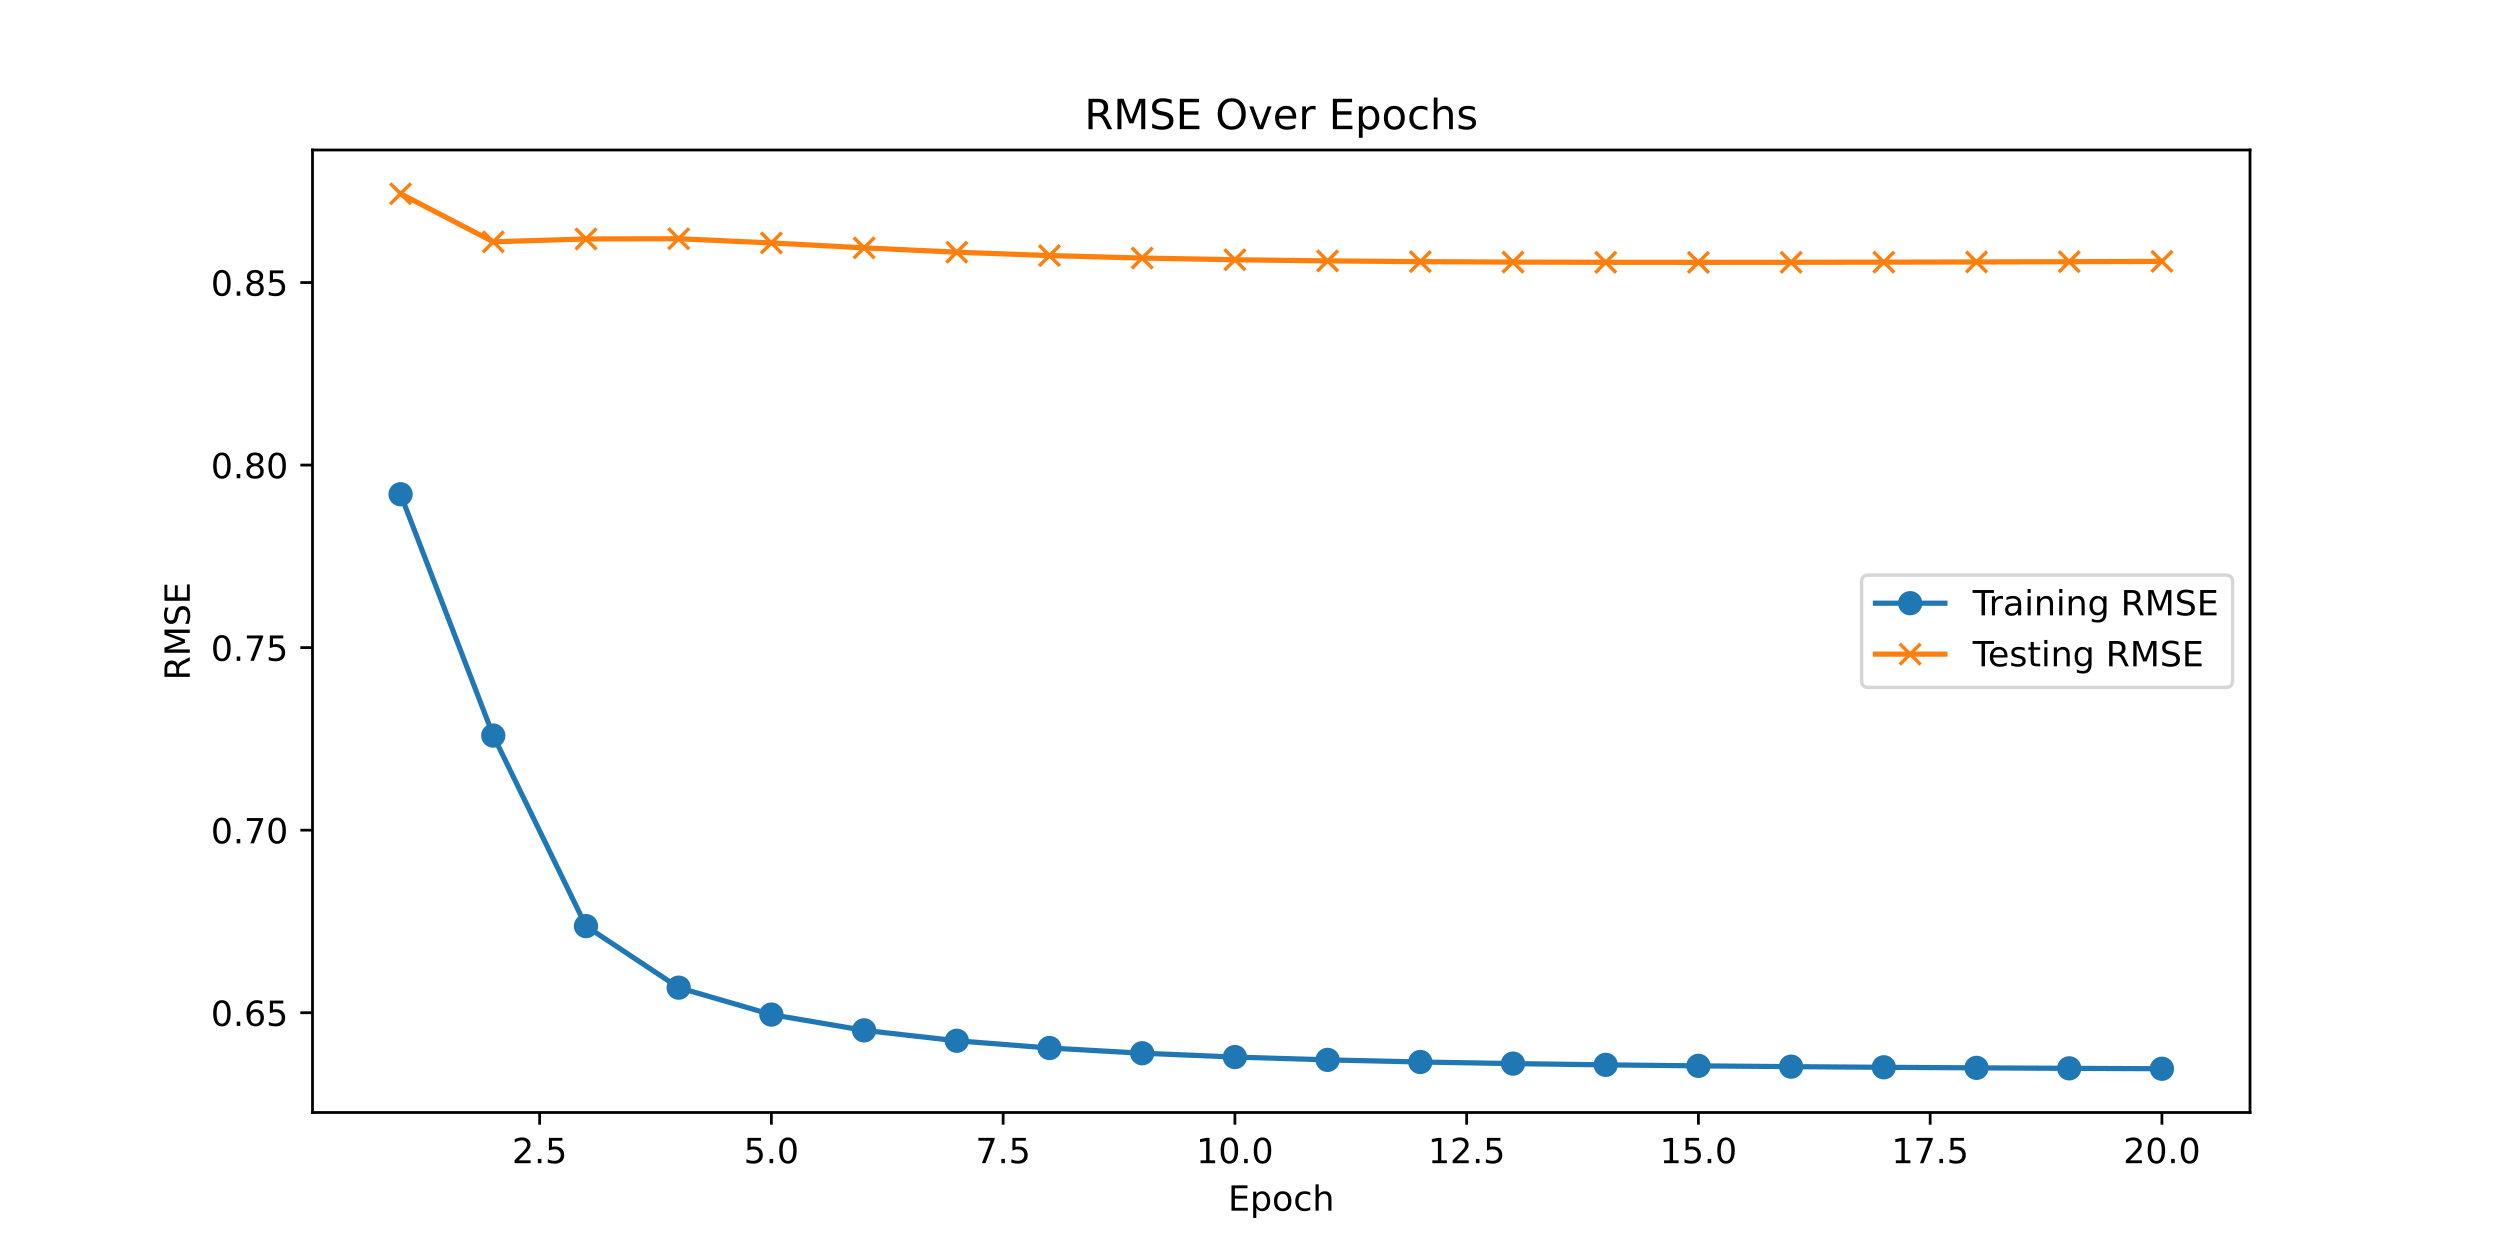
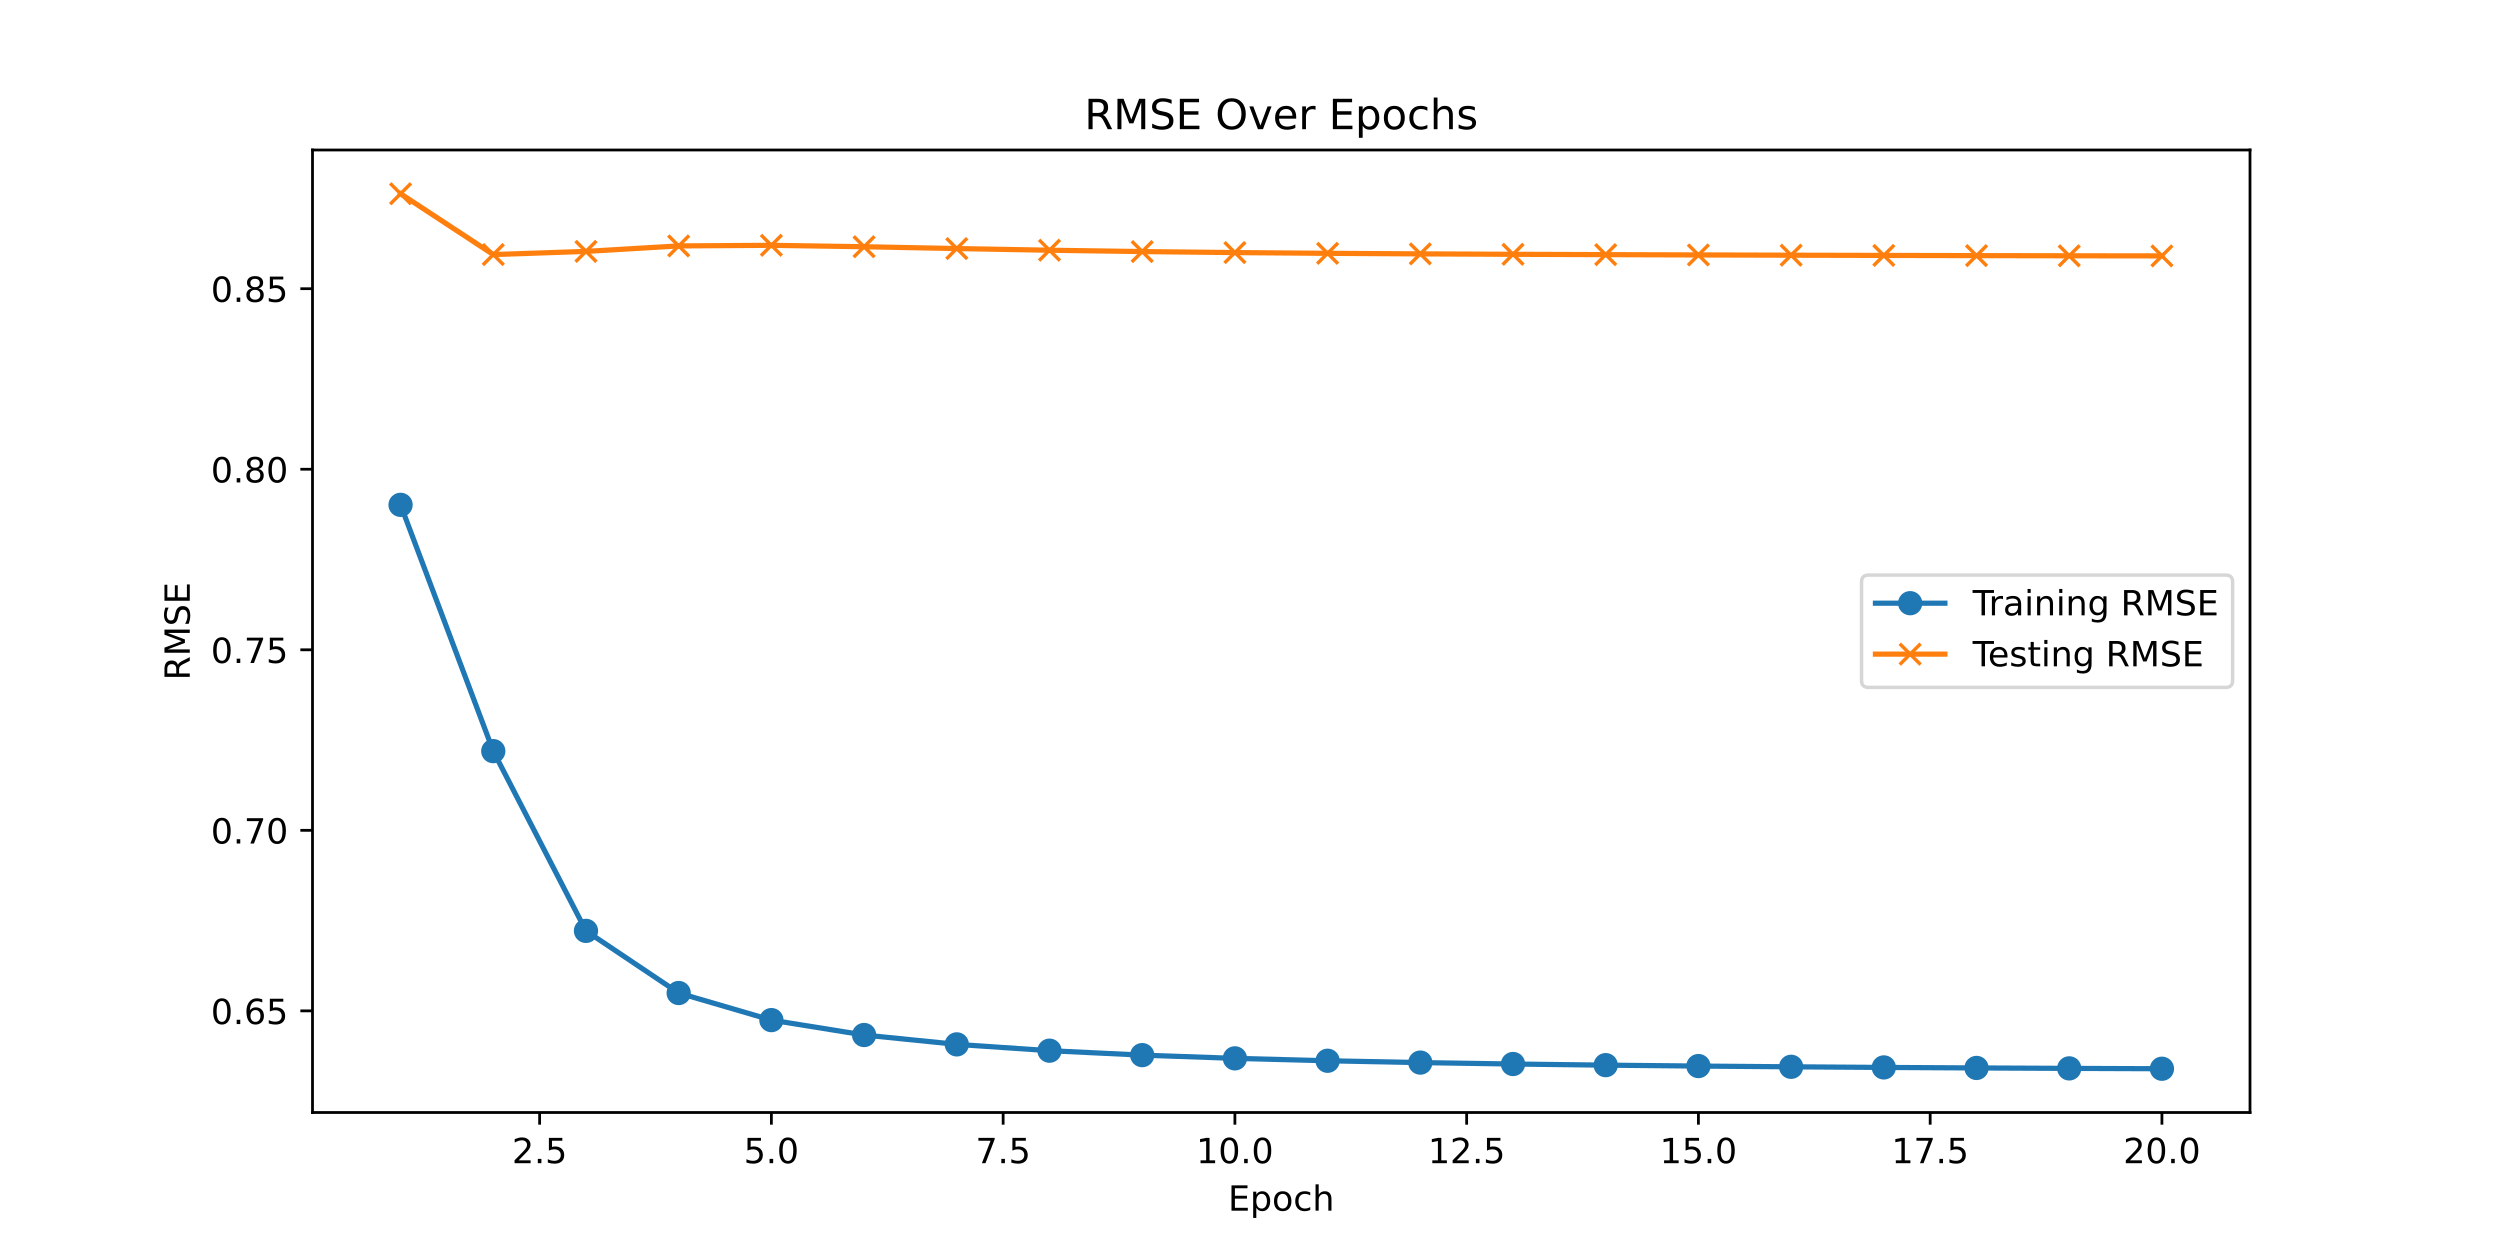
<svg xmlns="http://www.w3.org/2000/svg" xmlns:xlink="http://www.w3.org/1999/xlink" width="720pt" height="360pt" viewBox="0 0 720 360" version="1.1">
  <defs>
    <style type="text/css">*{stroke-linejoin: round; stroke-linecap: butt}</style>
  </defs>
  <g id="figure_1">
    <g id="patch_1">
      <path d="M 0 360  L 720 360  L 720 0  L 0 0  z " style="fill: #ffffff" />
    </g>
    <g id="axes_1">
      <g id="patch_2">
        <path d="M 90 320.4  L 648 320.4  L 648 43.2  L 90 43.2  z " style="fill: #ffffff" />
      </g>
      <g id="matplotlib.axis_1">
        <g id="xtick_1">
          <g id="line2d_1">
            <defs>
-               <path id="m95a3d538bc" d="M 0 0  L 0 3.5  " style="stroke: #000000; stroke-width: 0.8" />
-             </defs>
-             <g>
-               <use xlink:href="#m95a3d538bc" x="155.411" y="320.4" style="stroke: #000000; stroke-width: 0.8" />
+               <path id="m0382a3e677" d="M 0 0  L 0 3.5  " style="stroke: #000000; stroke-width: 0.8" />
+             </defs>
+             <g>
+               <use xlink:href="#m0382a3e677" x="155.411" y="320.4" style="stroke: #000000; stroke-width: 0.8" />
            </g>
          </g>
          <g id="text_1">
            <g transform="translate(147.4599 334.9984) scale(0.1 -0.1)">
              <defs>
                <path id="DejaVuSans-32" d="M 1228 531  L 3431 531  L 3431 0  L 469 0  L 469 531  Q 828 903 1448 1529  Q 2069 2156 2228 2338  Q 2531 2678 2651 2914  Q 2772 3150 2772 3378  Q 2772 3750 2511 3984  Q 2250 4219 1831 4219  Q 1534 4219 1204 4116  Q 875 4013 500 3803  L 500 4441  Q 881 4594 1212 4672  Q 1544 4750 1819 4750  Q 2544 4750 2975 4387  Q 3406 4025 3406 3419  Q 3406 3131 3298 2873  Q 3191 2616 2906 2266  Q 2828 2175 2409 1742  Q 1991 1309 1228 531  z " transform="scale(0.015625)" />
                <path id="DejaVuSans-2e" d="M 684 794  L 1344 794  L 1344 0  L 684 0  L 684 794  z " transform="scale(0.015625)" />
                <path id="DejaVuSans-35" d="M 691 4666  L 3169 4666  L 3169 4134  L 1269 4134  L 1269 2991  Q 1406 3038 1543 3061  Q 1681 3084 1819 3084  Q 2600 3084 3056 2656  Q 3513 2228 3513 1497  Q 3513 744 3044 326  Q 2575 -91 1722 -91  Q 1428 -91 1123 -41  Q 819 9 494 109  L 494 744  Q 775 591 1075 516  Q 1375 441 1709 441  Q 2250 441 2565 725  Q 2881 1009 2881 1497  Q 2881 1984 2565 2268  Q 2250 2553 1709 2553  Q 1456 2553 1204 2497  Q 953 2441 691 2322  L 691 4666  z " transform="scale(0.015625)" />
              </defs>
              <use xlink:href="#DejaVuSans-32" />
              <use xlink:href="#DejaVuSans-2e" transform="translate(63.62305 0)" />
              <use xlink:href="#DejaVuSans-35" transform="translate(95.41016 0)" />
            </g>
          </g>
        </g>
        <g id="xtick_2">
          <g id="line2d_2">
            <g>
-               <use xlink:href="#m95a3d538bc" x="222.158" y="320.4" style="stroke: #000000; stroke-width: 0.8" />
+               <use xlink:href="#m0382a3e677" x="222.158" y="320.4" style="stroke: #000000; stroke-width: 0.8" />
            </g>
          </g>
          <g id="text_2">
            <g transform="translate(214.2063 334.9984) scale(0.1 -0.1)">
              <defs>
                <path id="DejaVuSans-30" d="M 2034 4250  Q 1547 4250 1301 3770  Q 1056 3291 1056 2328  Q 1056 1369 1301 889  Q 1547 409 2034 409  Q 2525 409 2770 889  Q 3016 1369 3016 2328  Q 3016 3291 2770 3770  Q 2525 4250 2034 4250  z M 2034 4750  Q 2819 4750 3233 4129  Q 3647 3509 3647 2328  Q 3647 1150 3233 529  Q 2819 -91 2034 -91  Q 1250 -91 836 529  Q 422 1150 422 2328  Q 422 3509 836 4129  Q 1250 4750 2034 4750  z " transform="scale(0.015625)" />
              </defs>
              <use xlink:href="#DejaVuSans-35" />
              <use xlink:href="#DejaVuSans-2e" transform="translate(63.62305 0)" />
              <use xlink:href="#DejaVuSans-30" transform="translate(95.41016 0)" />
            </g>
          </g>
        </g>
        <g id="xtick_3">
          <g id="line2d_3">
            <g>
-               <use xlink:href="#m95a3d538bc" x="288.904" y="320.4" style="stroke: #000000; stroke-width: 0.8" />
+               <use xlink:href="#m0382a3e677" x="288.904" y="320.4" style="stroke: #000000; stroke-width: 0.8" />
            </g>
          </g>
          <g id="text_3">
            <g transform="translate(280.9527 334.9984) scale(0.1 -0.1)">
              <defs>
                <path id="DejaVuSans-37" d="M 525 4666  L 3525 4666  L 3525 4397  L 1831 0  L 1172 0  L 2766 4134  L 525 4134  L 525 4666  z " transform="scale(0.015625)" />
              </defs>
              <use xlink:href="#DejaVuSans-37" />
              <use xlink:href="#DejaVuSans-2e" transform="translate(63.62305 0)" />
              <use xlink:href="#DejaVuSans-35" transform="translate(95.41016 0)" />
            </g>
          </g>
        </g>
        <g id="xtick_4">
          <g id="line2d_4">
            <g>
-               <use xlink:href="#m95a3d538bc" x="355.651" y="320.4" style="stroke: #000000; stroke-width: 0.8" />
+               <use xlink:href="#m0382a3e677" x="355.651" y="320.4" style="stroke: #000000; stroke-width: 0.8" />
            </g>
          </g>
          <g id="text_4">
            <g transform="translate(344.5179 334.9984) scale(0.1 -0.1)">
              <defs>
                <path id="DejaVuSans-31" d="M 794 531  L 1825 531  L 1825 4091  L 703 3866  L 703 4441  L 1819 4666  L 2450 4666  L 2450 531  L 3481 531  L 3481 0  L 794 0  L 794 531  z " transform="scale(0.015625)" />
              </defs>
              <use xlink:href="#DejaVuSans-31" />
              <use xlink:href="#DejaVuSans-30" transform="translate(63.62305 0)" />
              <use xlink:href="#DejaVuSans-2e" transform="translate(127.2461 0)" />
              <use xlink:href="#DejaVuSans-30" transform="translate(159.0332 0)" />
            </g>
          </g>
        </g>
        <g id="xtick_5">
          <g id="line2d_5">
            <g>
-               <use xlink:href="#m95a3d538bc" x="422.397" y="320.4" style="stroke: #000000; stroke-width: 0.8" />
+               <use xlink:href="#m0382a3e677" x="422.397" y="320.4" style="stroke: #000000; stroke-width: 0.8" />
            </g>
          </g>
          <g id="text_5">
            <g transform="translate(411.2643 334.9984) scale(0.1 -0.1)">
              <use xlink:href="#DejaVuSans-31" />
              <use xlink:href="#DejaVuSans-32" transform="translate(63.62305 0)" />
              <use xlink:href="#DejaVuSans-2e" transform="translate(127.2461 0)" />
              <use xlink:href="#DejaVuSans-35" transform="translate(159.0332 0)" />
            </g>
          </g>
        </g>
        <g id="xtick_6">
          <g id="line2d_6">
            <g>
-               <use xlink:href="#m95a3d538bc" x="489.144" y="320.4" style="stroke: #000000; stroke-width: 0.8" />
+               <use xlink:href="#m0382a3e677" x="489.144" y="320.4" style="stroke: #000000; stroke-width: 0.8" />
            </g>
          </g>
          <g id="text_6">
            <g transform="translate(478.0107 334.9984) scale(0.1 -0.1)">
              <use xlink:href="#DejaVuSans-31" />
              <use xlink:href="#DejaVuSans-35" transform="translate(63.62305 0)" />
              <use xlink:href="#DejaVuSans-2e" transform="translate(127.2461 0)" />
              <use xlink:href="#DejaVuSans-30" transform="translate(159.0332 0)" />
            </g>
          </g>
        </g>
        <g id="xtick_7">
          <g id="line2d_7">
            <g>
-               <use xlink:href="#m95a3d538bc" x="555.89" y="320.4" style="stroke: #000000; stroke-width: 0.8" />
+               <use xlink:href="#m0382a3e677" x="555.89" y="320.4" style="stroke: #000000; stroke-width: 0.8" />
            </g>
          </g>
          <g id="text_7">
            <g transform="translate(544.7571 334.9984) scale(0.1 -0.1)">
              <use xlink:href="#DejaVuSans-31" />
              <use xlink:href="#DejaVuSans-37" transform="translate(63.62305 0)" />
              <use xlink:href="#DejaVuSans-2e" transform="translate(127.2461 0)" />
              <use xlink:href="#DejaVuSans-35" transform="translate(159.0332 0)" />
            </g>
          </g>
        </g>
        <g id="xtick_8">
          <g id="line2d_8">
            <g>
-               <use xlink:href="#m95a3d538bc" x="622.636" y="320.4" style="stroke: #000000; stroke-width: 0.8" />
+               <use xlink:href="#m0382a3e677" x="622.636" y="320.4" style="stroke: #000000; stroke-width: 0.8" />
            </g>
          </g>
          <g id="text_8">
            <g transform="translate(611.5036 334.9984) scale(0.1 -0.1)">
              <use xlink:href="#DejaVuSans-32" />
              <use xlink:href="#DejaVuSans-30" transform="translate(63.62305 0)" />
              <use xlink:href="#DejaVuSans-2e" transform="translate(127.2461 0)" />
              <use xlink:href="#DejaVuSans-30" transform="translate(159.0332 0)" />
            </g>
          </g>
        </g>
        <g id="text_9">
          <g transform="translate(353.6891 348.6766) scale(0.1 -0.1)">
            <defs>
              <path id="DejaVuSans-45" d="M 628 4666  L 3578 4666  L 3578 4134  L 1259 4134  L 1259 2753  L 3481 2753  L 3481 2222  L 1259 2222  L 1259 531  L 3634 531  L 3634 0  L 628 0  L 628 4666  z " transform="scale(0.015625)" />
              <path id="DejaVuSans-70" d="M 1159 525  L 1159 -1331  L 581 -1331  L 581 3500  L 1159 3500  L 1159 2969  Q 1341 3281 1617 3432  Q 1894 3584 2278 3584  Q 2916 3584 3314 3078  Q 3713 2572 3713 1747  Q 3713 922 3314 415  Q 2916 -91 2278 -91  Q 1894 -91 1617 61  Q 1341 213 1159 525  z M 3116 1747  Q 3116 2381 2855 2742  Q 2594 3103 2138 3103  Q 1681 3103 1420 2742  Q 1159 2381 1159 1747  Q 1159 1113 1420 752  Q 1681 391 2138 391  Q 2594 391 2855 752  Q 3116 1113 3116 1747  z " transform="scale(0.015625)" />
              <path id="DejaVuSans-6f" d="M 1959 3097  Q 1497 3097 1228 2736  Q 959 2375 959 1747  Q 959 1119 1226 758  Q 1494 397 1959 397  Q 2419 397 2687 759  Q 2956 1122 2956 1747  Q 2956 2369 2687 2733  Q 2419 3097 1959 3097  z M 1959 3584  Q 2709 3584 3137 3096  Q 3566 2609 3566 1747  Q 3566 888 3137 398  Q 2709 -91 1959 -91  Q 1206 -91 779 398  Q 353 888 353 1747  Q 353 2609 779 3096  Q 1206 3584 1959 3584  z " transform="scale(0.015625)" />
              <path id="DejaVuSans-63" d="M 3122 3366  L 3122 2828  Q 2878 2963 2633 3030  Q 2388 3097 2138 3097  Q 1578 3097 1268 2742  Q 959 2388 959 1747  Q 959 1106 1268 751  Q 1578 397 2138 397  Q 2388 397 2633 464  Q 2878 531 3122 666  L 3122 134  Q 2881 22 2623 -34  Q 2366 -91 2075 -91  Q 1284 -91 818 406  Q 353 903 353 1747  Q 353 2603 823 3093  Q 1294 3584 2113 3584  Q 2378 3584 2631 3529  Q 2884 3475 3122 3366  z " transform="scale(0.015625)" />
              <path id="DejaVuSans-68" d="M 3513 2113  L 3513 0  L 2938 0  L 2938 2094  Q 2938 2591 2744 2837  Q 2550 3084 2163 3084  Q 1697 3084 1428 2787  Q 1159 2491 1159 1978  L 1159 0  L 581 0  L 581 4863  L 1159 4863  L 1159 2956  Q 1366 3272 1645 3428  Q 1925 3584 2291 3584  Q 2894 3584 3203 3211  Q 3513 2838 3513 2113  z " transform="scale(0.015625)" />
            </defs>
            <use xlink:href="#DejaVuSans-45" />
            <use xlink:href="#DejaVuSans-70" transform="translate(63.18359 0)" />
            <use xlink:href="#DejaVuSans-6f" transform="translate(126.6602 0)" />
            <use xlink:href="#DejaVuSans-63" transform="translate(187.8418 0)" />
            <use xlink:href="#DejaVuSans-68" transform="translate(242.8223 0)" />
          </g>
        </g>
      </g>
      <g id="matplotlib.axis_2">
        <g id="ytick_1">
          <g id="line2d_9">
            <defs>
-               <path id="mb774539672" d="M 0 0  L -3.5 0  " style="stroke: #000000; stroke-width: 0.8" />
-             </defs>
-             <g>
-               <use xlink:href="#mb774539672" x="90" y="291.662" style="stroke: #000000; stroke-width: 0.8" />
+               <path id="mc5d42545f4" d="M 0 0  L -3.5 0  " style="stroke: #000000; stroke-width: 0.8" />
+             </defs>
+             <g>
+               <use xlink:href="#mc5d42545f4" x="90" y="291.135" style="stroke: #000000; stroke-width: 0.8" />
            </g>
          </g>
          <g id="text_10">
-             <g transform="translate(60.73438 295.4612) scale(0.1 -0.1)">
+             <g transform="translate(60.73438 294.9338) scale(0.1 -0.1)">
              <defs>
                <path id="DejaVuSans-36" d="M 2113 2584  Q 1688 2584 1439 2293  Q 1191 2003 1191 1497  Q 1191 994 1439 701  Q 1688 409 2113 409  Q 2538 409 2786 701  Q 3034 994 3034 1497  Q 3034 2003 2786 2293  Q 2538 2584 2113 2584  z M 3366 4563  L 3366 3988  Q 3128 4100 2886 4159  Q 2644 4219 2406 4219  Q 1781 4219 1451 3797  Q 1122 3375 1075 2522  Q 1259 2794 1537 2939  Q 1816 3084 2150 3084  Q 2853 3084 3261 2657  Q 3669 2231 3669 1497  Q 3669 778 3244 343  Q 2819 -91 2113 -91  Q 1303 -91 875 529  Q 447 1150 447 2328  Q 447 3434 972 4092  Q 1497 4750 2381 4750  Q 2619 4750 2861 4703  Q 3103 4656 3366 4563  z " transform="scale(0.015625)" />
              </defs>
              <use xlink:href="#DejaVuSans-30" />
              <use xlink:href="#DejaVuSans-2e" transform="translate(63.62305 0)" />
              <use xlink:href="#DejaVuSans-36" transform="translate(95.41016 0)" />
              <use xlink:href="#DejaVuSans-35" transform="translate(159.0332 0)" />
            </g>
          </g>
        </g>
        <g id="ytick_2">
          <g id="line2d_10">
            <g>
-               <use xlink:href="#mb774539672" x="90" y="239.088" style="stroke: #000000; stroke-width: 0.8" />
+               <use xlink:href="#mc5d42545f4" x="90" y="239.137" style="stroke: #000000; stroke-width: 0.8" />
            </g>
          </g>
          <g id="text_11">
-             <g transform="translate(60.73438 242.8869) scale(0.1 -0.1)">
+             <g transform="translate(60.73438 242.9361) scale(0.1 -0.1)">
              <use xlink:href="#DejaVuSans-30" />
              <use xlink:href="#DejaVuSans-2e" transform="translate(63.62305 0)" />
              <use xlink:href="#DejaVuSans-37" transform="translate(95.41016 0)" />
              <use xlink:href="#DejaVuSans-30" transform="translate(159.0332 0)" />
            </g>
          </g>
        </g>
        <g id="ytick_3">
          <g id="line2d_11">
            <g>
-               <use xlink:href="#mb774539672" x="90" y="186.513" style="stroke: #000000; stroke-width: 0.8" />
+               <use xlink:href="#mc5d42545f4" x="90" y="187.139" style="stroke: #000000; stroke-width: 0.8" />
            </g>
          </g>
          <g id="text_12">
-             <g transform="translate(60.73438 190.3126) scale(0.1 -0.1)">
+             <g transform="translate(60.73438 190.9385) scale(0.1 -0.1)">
              <use xlink:href="#DejaVuSans-30" />
              <use xlink:href="#DejaVuSans-2e" transform="translate(63.62305 0)" />
              <use xlink:href="#DejaVuSans-37" transform="translate(95.41016 0)" />
              <use xlink:href="#DejaVuSans-35" transform="translate(159.0332 0)" />
            </g>
          </g>
        </g>
        <g id="ytick_4">
          <g id="line2d_12">
            <g>
-               <use xlink:href="#mb774539672" x="90" y="133.939" style="stroke: #000000; stroke-width: 0.8" />
+               <use xlink:href="#mc5d42545f4" x="90" y="135.142" style="stroke: #000000; stroke-width: 0.8" />
            </g>
          </g>
          <g id="text_13">
-             <g transform="translate(60.73438 137.7383) scale(0.1 -0.1)">
+             <g transform="translate(60.73438 138.9408) scale(0.1 -0.1)">
              <defs>
                <path id="DejaVuSans-38" d="M 2034 2216  Q 1584 2216 1326 1975  Q 1069 1734 1069 1313  Q 1069 891 1326 650  Q 1584 409 2034 409  Q 2484 409 2743 651  Q 3003 894 3003 1313  Q 3003 1734 2745 1975  Q 2488 2216 2034 2216  z M 1403 2484  Q 997 2584 770 2862  Q 544 3141 544 3541  Q 544 4100 942 4425  Q 1341 4750 2034 4750  Q 2731 4750 3128 4425  Q 3525 4100 3525 3541  Q 3525 3141 3298 2862  Q 3072 2584 2669 2484  Q 3125 2378 3379 2068  Q 3634 1759 3634 1313  Q 3634 634 3220 271  Q 2806 -91 2034 -91  Q 1263 -91 848 271  Q 434 634 434 1313  Q 434 1759 690 2068  Q 947 2378 1403 2484  z M 1172 3481  Q 1172 3119 1398 2916  Q 1625 2713 2034 2713  Q 2441 2713 2670 2916  Q 2900 3119 2900 3481  Q 2900 3844 2670 4047  Q 2441 4250 2034 4250  Q 1625 4250 1398 4047  Q 1172 3844 1172 3481  z " transform="scale(0.015625)" />
              </defs>
              <use xlink:href="#DejaVuSans-30" />
              <use xlink:href="#DejaVuSans-2e" transform="translate(63.62305 0)" />
              <use xlink:href="#DejaVuSans-38" transform="translate(95.41016 0)" />
              <use xlink:href="#DejaVuSans-30" transform="translate(159.0332 0)" />
            </g>
          </g>
        </g>
        <g id="ytick_5">
          <g id="line2d_13">
            <g>
-               <use xlink:href="#mb774539672" x="90" y="81.365" style="stroke: #000000; stroke-width: 0.8" />
+               <use xlink:href="#mc5d42545f4" x="90" y="83.144" style="stroke: #000000; stroke-width: 0.8" />
            </g>
          </g>
          <g id="text_14">
-             <g transform="translate(60.73438 85.16406) scale(0.1 -0.1)">
+             <g transform="translate(60.73438 86.94313) scale(0.1 -0.1)">
              <use xlink:href="#DejaVuSans-30" />
              <use xlink:href="#DejaVuSans-2e" transform="translate(63.62305 0)" />
              <use xlink:href="#DejaVuSans-38" transform="translate(95.41016 0)" />
              <use xlink:href="#DejaVuSans-35" transform="translate(159.0332 0)" />
            </g>
          </g>
        </g>
        <g id="text_15">
          <g transform="translate(54.65469 195.9219) rotate(-90) scale(0.1 -0.1)">
            <defs>
              <path id="DejaVuSans-52" d="M 2841 2188  Q 3044 2119 3236 1894  Q 3428 1669 3622 1275  L 4263 0  L 3584 0  L 2988 1197  Q 2756 1666 2539 1819  Q 2322 1972 1947 1972  L 1259 1972  L 1259 0  L 628 0  L 628 4666  L 2053 4666  Q 2853 4666 3247 4331  Q 3641 3997 3641 3322  Q 3641 2881 3436 2590  Q 3231 2300 2841 2188  z M 1259 4147  L 1259 2491  L 2053 2491  Q 2509 2491 2742 2702  Q 2975 2913 2975 3322  Q 2975 3731 2742 3939  Q 2509 4147 2053 4147  L 1259 4147  z " transform="scale(0.015625)" />
              <path id="DejaVuSans-4d" d="M 628 4666  L 1569 4666  L 2759 1491  L 3956 4666  L 4897 4666  L 4897 0  L 4281 0  L 4281 4097  L 3078 897  L 2444 897  L 1241 4097  L 1241 0  L 628 0  L 628 4666  z " transform="scale(0.015625)" />
              <path id="DejaVuSans-53" d="M 3425 4513  L 3425 3897  Q 3066 4069 2747 4153  Q 2428 4238 2131 4238  Q 1616 4238 1336 4038  Q 1056 3838 1056 3469  Q 1056 3159 1242 3001  Q 1428 2844 1947 2747  L 2328 2669  Q 3034 2534 3370 2195  Q 3706 1856 3706 1288  Q 3706 609 3251 259  Q 2797 -91 1919 -91  Q 1588 -91 1214 -16  Q 841 59 441 206  L 441 856  Q 825 641 1194 531  Q 1563 422 1919 422  Q 2459 422 2753 634  Q 3047 847 3047 1241  Q 3047 1584 2836 1778  Q 2625 1972 2144 2069  L 1759 2144  Q 1053 2284 737 2584  Q 422 2884 422 3419  Q 422 4038 858 4394  Q 1294 4750 2059 4750  Q 2388 4750 2728 4690  Q 3069 4631 3425 4513  z " transform="scale(0.015625)" />
            </defs>
            <use xlink:href="#DejaVuSans-52" />
            <use xlink:href="#DejaVuSans-4d" transform="translate(69.48242 0)" />
            <use xlink:href="#DejaVuSans-53" transform="translate(155.7617 0)" />
            <use xlink:href="#DejaVuSans-45" transform="translate(219.2383 0)" />
          </g>
        </g>
      </g>
      <g id="line2d_14">
-         <path d="M 115.364 142.34  L 142.062 211.847  L 168.761 266.723  L 195.459 284.446  L 222.158 292.199  L 248.856 296.743  L 275.555 299.744  L 302.254 301.833  L 328.952 303.333  L 355.651 304.431  L 382.349 305.245  L 409.048 305.856  L 435.746 306.32  L 462.445 306.68  L 489.144 306.964  L 515.842 307.193  L 542.541 307.382  L 569.239 307.542  L 595.938 307.679  L 622.636 307.8  " clip-path="url(#p5e3161cc08)" style="fill: none; stroke: #1f77b4; stroke-width: 1.5; stroke-linecap: square" />
+         <path d="M 115.364 145.396  L 142.062 216.328  L 168.761 268.096  L 195.459 285.989  L 222.158 293.791  L 248.856 298.086  L 275.555 300.781  L 302.254 302.598  L 328.952 303.878  L 355.651 304.807  L 382.349 305.499  L 409.048 306.026  L 435.746 306.436  L 462.445 306.763  L 489.144 307.026  L 515.842 307.241  L 542.541 307.419  L 569.239 307.568  L 595.938 307.693  L 622.636 307.8  " clip-path="url(#pb918b9a4e2)" style="fill: none; stroke: #1f77b4; stroke-width: 1.5; stroke-linecap: square" />
        <defs>
-           <path id="mae2590cd94" d="M 0 3  C 0.796 3 1.559 2.684 2.121 2.121  C 2.684 1.559 3 0.796 3 0  C 3 -0.796 2.684 -1.559 2.121 -2.121  C 1.559 -2.684 0.796 -3 0 -3  C -0.796 -3 -1.559 -2.684 -2.121 -2.121  C -2.684 -1.559 -3 -0.796 -3 0  C -3 0.796 -2.684 1.559 -2.121 2.121  C -1.559 2.684 -0.796 3 0 3  z " style="stroke: #1f77b4" />
+           <path id="mc611728635" d="M 0 3  C 0.796 3 1.559 2.684 2.121 2.121  C 2.684 1.559 3 0.796 3 0  C 3 -0.796 2.684 -1.559 2.121 -2.121  C 1.559 -2.684 0.796 -3 0 -3  C -0.796 -3 -1.559 -2.684 -2.121 -2.121  C -2.684 -1.559 -3 -0.796 -3 0  C -3 0.796 -2.684 1.559 -2.121 2.121  C -1.559 2.684 -0.796 3 0 3  z " style="stroke: #1f77b4" />
        </defs>
-         <g clip-path="url(#p5e3161cc08)">
-           <use xlink:href="#mae2590cd94" x="115.364" y="142.34" style="fill: #1f77b4; stroke: #1f77b4" />
-           <use xlink:href="#mae2590cd94" x="142.062" y="211.847" style="fill: #1f77b4; stroke: #1f77b4" />
-           <use xlink:href="#mae2590cd94" x="168.761" y="266.723" style="fill: #1f77b4; stroke: #1f77b4" />
-           <use xlink:href="#mae2590cd94" x="195.459" y="284.446" style="fill: #1f77b4; stroke: #1f77b4" />
-           <use xlink:href="#mae2590cd94" x="222.158" y="292.199" style="fill: #1f77b4; stroke: #1f77b4" />
-           <use xlink:href="#mae2590cd94" x="248.856" y="296.743" style="fill: #1f77b4; stroke: #1f77b4" />
-           <use xlink:href="#mae2590cd94" x="275.555" y="299.744" style="fill: #1f77b4; stroke: #1f77b4" />
-           <use xlink:href="#mae2590cd94" x="302.254" y="301.833" style="fill: #1f77b4; stroke: #1f77b4" />
-           <use xlink:href="#mae2590cd94" x="328.952" y="303.333" style="fill: #1f77b4; stroke: #1f77b4" />
-           <use xlink:href="#mae2590cd94" x="355.651" y="304.431" style="fill: #1f77b4; stroke: #1f77b4" />
-           <use xlink:href="#mae2590cd94" x="382.349" y="305.245" style="fill: #1f77b4; stroke: #1f77b4" />
-           <use xlink:href="#mae2590cd94" x="409.048" y="305.856" style="fill: #1f77b4; stroke: #1f77b4" />
-           <use xlink:href="#mae2590cd94" x="435.746" y="306.32" style="fill: #1f77b4; stroke: #1f77b4" />
-           <use xlink:href="#mae2590cd94" x="462.445" y="306.68" style="fill: #1f77b4; stroke: #1f77b4" />
-           <use xlink:href="#mae2590cd94" x="489.144" y="306.964" style="fill: #1f77b4; stroke: #1f77b4" />
-           <use xlink:href="#mae2590cd94" x="515.842" y="307.193" style="fill: #1f77b4; stroke: #1f77b4" />
-           <use xlink:href="#mae2590cd94" x="542.541" y="307.382" style="fill: #1f77b4; stroke: #1f77b4" />
-           <use xlink:href="#mae2590cd94" x="569.239" y="307.542" style="fill: #1f77b4; stroke: #1f77b4" />
-           <use xlink:href="#mae2590cd94" x="595.938" y="307.679" style="fill: #1f77b4; stroke: #1f77b4" />
-           <use xlink:href="#mae2590cd94" x="622.636" y="307.8" style="fill: #1f77b4; stroke: #1f77b4" />
+         <g clip-path="url(#pb918b9a4e2)">
+           <use xlink:href="#mc611728635" x="115.364" y="145.396" style="fill: #1f77b4; stroke: #1f77b4" />
+           <use xlink:href="#mc611728635" x="142.062" y="216.328" style="fill: #1f77b4; stroke: #1f77b4" />
+           <use xlink:href="#mc611728635" x="168.761" y="268.096" style="fill: #1f77b4; stroke: #1f77b4" />
+           <use xlink:href="#mc611728635" x="195.459" y="285.989" style="fill: #1f77b4; stroke: #1f77b4" />
+           <use xlink:href="#mc611728635" x="222.158" y="293.791" style="fill: #1f77b4; stroke: #1f77b4" />
+           <use xlink:href="#mc611728635" x="248.856" y="298.086" style="fill: #1f77b4; stroke: #1f77b4" />
+           <use xlink:href="#mc611728635" x="275.555" y="300.781" style="fill: #1f77b4; stroke: #1f77b4" />
+           <use xlink:href="#mc611728635" x="302.254" y="302.598" style="fill: #1f77b4; stroke: #1f77b4" />
+           <use xlink:href="#mc611728635" x="328.952" y="303.878" style="fill: #1f77b4; stroke: #1f77b4" />
+           <use xlink:href="#mc611728635" x="355.651" y="304.807" style="fill: #1f77b4; stroke: #1f77b4" />
+           <use xlink:href="#mc611728635" x="382.349" y="305.499" style="fill: #1f77b4; stroke: #1f77b4" />
+           <use xlink:href="#mc611728635" x="409.048" y="306.026" style="fill: #1f77b4; stroke: #1f77b4" />
+           <use xlink:href="#mc611728635" x="435.746" y="306.436" style="fill: #1f77b4; stroke: #1f77b4" />
+           <use xlink:href="#mc611728635" x="462.445" y="306.763" style="fill: #1f77b4; stroke: #1f77b4" />
+           <use xlink:href="#mc611728635" x="489.144" y="307.026" style="fill: #1f77b4; stroke: #1f77b4" />
+           <use xlink:href="#mc611728635" x="515.842" y="307.241" style="fill: #1f77b4; stroke: #1f77b4" />
+           <use xlink:href="#mc611728635" x="542.541" y="307.419" style="fill: #1f77b4; stroke: #1f77b4" />
+           <use xlink:href="#mc611728635" x="569.239" y="307.568" style="fill: #1f77b4; stroke: #1f77b4" />
+           <use xlink:href="#mc611728635" x="595.938" y="307.693" style="fill: #1f77b4; stroke: #1f77b4" />
+           <use xlink:href="#mc611728635" x="622.636" y="307.8" style="fill: #1f77b4; stroke: #1f77b4" />
        </g>
      </g>
      <g id="line2d_15">
-         <path d="M 115.364 55.8  L 142.062 69.642  L 168.761 68.816  L 195.459 68.754  L 222.158 69.964  L 248.856 71.382  L 275.555 72.633  L 302.254 73.608  L 328.952 74.317  L 355.651 74.81  L 382.349 75.142  L 409.048 75.355  L 435.746 75.483  L 462.445 75.547  L 489.144 75.564  L 515.842 75.546  L 542.541 75.503  L 569.239 75.441  L 595.938 75.367  L 622.636 75.284  " clip-path="url(#p5e3161cc08)" style="fill: none; stroke: #ff7f0e; stroke-width: 1.5; stroke-linecap: square" />
+         <path d="M 115.364 55.8  L 142.062 73.316  L 168.761 72.404  L 195.459 70.823  L 222.158 70.651  L 248.856 71.058  L 275.555 71.584  L 302.254 72.064  L 328.952 72.451  L 355.651 72.743  L 382.349 72.957  L 409.048 73.116  L 435.746 73.238  L 462.445 73.337  L 489.144 73.422  L 515.842 73.497  L 542.541 73.563  L 569.239 73.62  L 595.938 73.667  L 622.636 73.703  " clip-path="url(#pb918b9a4e2)" style="fill: none; stroke: #ff7f0e; stroke-width: 1.5; stroke-linecap: square" />
        <defs>
-           <path id="m3ab82ce854" d="M -3 3  L 3 -3  M -3 -3  L 3 3  " style="stroke: #ff7f0e" />
+           <path id="m195e72c86c" d="M -3 3  L 3 -3  M -3 -3  L 3 3  " style="stroke: #ff7f0e" />
        </defs>
-         <g clip-path="url(#p5e3161cc08)">
-           <use xlink:href="#m3ab82ce854" x="115.364" y="55.8" style="fill: #ff7f0e; stroke: #ff7f0e" />
-           <use xlink:href="#m3ab82ce854" x="142.062" y="69.642" style="fill: #ff7f0e; stroke: #ff7f0e" />
-           <use xlink:href="#m3ab82ce854" x="168.761" y="68.816" style="fill: #ff7f0e; stroke: #ff7f0e" />
-           <use xlink:href="#m3ab82ce854" x="195.459" y="68.754" style="fill: #ff7f0e; stroke: #ff7f0e" />
-           <use xlink:href="#m3ab82ce854" x="222.158" y="69.964" style="fill: #ff7f0e; stroke: #ff7f0e" />
-           <use xlink:href="#m3ab82ce854" x="248.856" y="71.382" style="fill: #ff7f0e; stroke: #ff7f0e" />
-           <use xlink:href="#m3ab82ce854" x="275.555" y="72.633" style="fill: #ff7f0e; stroke: #ff7f0e" />
-           <use xlink:href="#m3ab82ce854" x="302.254" y="73.608" style="fill: #ff7f0e; stroke: #ff7f0e" />
-           <use xlink:href="#m3ab82ce854" x="328.952" y="74.317" style="fill: #ff7f0e; stroke: #ff7f0e" />
-           <use xlink:href="#m3ab82ce854" x="355.651" y="74.81" style="fill: #ff7f0e; stroke: #ff7f0e" />
-           <use xlink:href="#m3ab82ce854" x="382.349" y="75.142" style="fill: #ff7f0e; stroke: #ff7f0e" />
-           <use xlink:href="#m3ab82ce854" x="409.048" y="75.355" style="fill: #ff7f0e; stroke: #ff7f0e" />
-           <use xlink:href="#m3ab82ce854" x="435.746" y="75.483" style="fill: #ff7f0e; stroke: #ff7f0e" />
-           <use xlink:href="#m3ab82ce854" x="462.445" y="75.547" style="fill: #ff7f0e; stroke: #ff7f0e" />
-           <use xlink:href="#m3ab82ce854" x="489.144" y="75.564" style="fill: #ff7f0e; stroke: #ff7f0e" />
-           <use xlink:href="#m3ab82ce854" x="515.842" y="75.546" style="fill: #ff7f0e; stroke: #ff7f0e" />
-           <use xlink:href="#m3ab82ce854" x="542.541" y="75.503" style="fill: #ff7f0e; stroke: #ff7f0e" />
-           <use xlink:href="#m3ab82ce854" x="569.239" y="75.441" style="fill: #ff7f0e; stroke: #ff7f0e" />
-           <use xlink:href="#m3ab82ce854" x="595.938" y="75.367" style="fill: #ff7f0e; stroke: #ff7f0e" />
-           <use xlink:href="#m3ab82ce854" x="622.636" y="75.284" style="fill: #ff7f0e; stroke: #ff7f0e" />
+         <g clip-path="url(#pb918b9a4e2)">
+           <use xlink:href="#m195e72c86c" x="115.364" y="55.8" style="fill: #ff7f0e; stroke: #ff7f0e" />
+           <use xlink:href="#m195e72c86c" x="142.062" y="73.316" style="fill: #ff7f0e; stroke: #ff7f0e" />
+           <use xlink:href="#m195e72c86c" x="168.761" y="72.404" style="fill: #ff7f0e; stroke: #ff7f0e" />
+           <use xlink:href="#m195e72c86c" x="195.459" y="70.823" style="fill: #ff7f0e; stroke: #ff7f0e" />
+           <use xlink:href="#m195e72c86c" x="222.158" y="70.651" style="fill: #ff7f0e; stroke: #ff7f0e" />
+           <use xlink:href="#m195e72c86c" x="248.856" y="71.058" style="fill: #ff7f0e; stroke: #ff7f0e" />
+           <use xlink:href="#m195e72c86c" x="275.555" y="71.584" style="fill: #ff7f0e; stroke: #ff7f0e" />
+           <use xlink:href="#m195e72c86c" x="302.254" y="72.064" style="fill: #ff7f0e; stroke: #ff7f0e" />
+           <use xlink:href="#m195e72c86c" x="328.952" y="72.451" style="fill: #ff7f0e; stroke: #ff7f0e" />
+           <use xlink:href="#m195e72c86c" x="355.651" y="72.743" style="fill: #ff7f0e; stroke: #ff7f0e" />
+           <use xlink:href="#m195e72c86c" x="382.349" y="72.957" style="fill: #ff7f0e; stroke: #ff7f0e" />
+           <use xlink:href="#m195e72c86c" x="409.048" y="73.116" style="fill: #ff7f0e; stroke: #ff7f0e" />
+           <use xlink:href="#m195e72c86c" x="435.746" y="73.238" style="fill: #ff7f0e; stroke: #ff7f0e" />
+           <use xlink:href="#m195e72c86c" x="462.445" y="73.337" style="fill: #ff7f0e; stroke: #ff7f0e" />
+           <use xlink:href="#m195e72c86c" x="489.144" y="73.422" style="fill: #ff7f0e; stroke: #ff7f0e" />
+           <use xlink:href="#m195e72c86c" x="515.842" y="73.497" style="fill: #ff7f0e; stroke: #ff7f0e" />
+           <use xlink:href="#m195e72c86c" x="542.541" y="73.563" style="fill: #ff7f0e; stroke: #ff7f0e" />
+           <use xlink:href="#m195e72c86c" x="569.239" y="73.62" style="fill: #ff7f0e; stroke: #ff7f0e" />
+           <use xlink:href="#m195e72c86c" x="595.938" y="73.667" style="fill: #ff7f0e; stroke: #ff7f0e" />
+           <use xlink:href="#m195e72c86c" x="622.636" y="73.703" style="fill: #ff7f0e; stroke: #ff7f0e" />
        </g>
      </g>
      <g id="patch_3">
        <path d="M 90 320.4  L 90 43.2  " style="fill: none; stroke: #000000; stroke-width: 0.8; stroke-linejoin: miter; stroke-linecap: square" />
      </g>
      <g id="patch_4">
        <path d="M 648 320.4  L 648 43.2  " style="fill: none; stroke: #000000; stroke-width: 0.8; stroke-linejoin: miter; stroke-linecap: square" />
      </g>
      <g id="patch_5">
        <path d="M 90 320.4  L 648 320.4  " style="fill: none; stroke: #000000; stroke-width: 0.8; stroke-linejoin: miter; stroke-linecap: square" />
      </g>
      <g id="patch_6">
        <path d="M 90 43.2  L 648 43.2  " style="fill: none; stroke: #000000; stroke-width: 0.8; stroke-linejoin: miter; stroke-linecap: square" />
      </g>
      <g id="text_16">
        <g transform="translate(312.3084 37.2) scale(0.12 -0.12)">
          <defs>
            <path id="DejaVuSans-20" transform="scale(0.015625)" />
            <path id="DejaVuSans-4f" d="M 2522 4238  Q 1834 4238 1429 3725  Q 1025 3213 1025 2328  Q 1025 1447 1429 934  Q 1834 422 2522 422  Q 3209 422 3611 934  Q 4013 1447 4013 2328  Q 4013 3213 3611 3725  Q 3209 4238 2522 4238  z M 2522 4750  Q 3503 4750 4090 4092  Q 4678 3434 4678 2328  Q 4678 1225 4090 567  Q 3503 -91 2522 -91  Q 1538 -91 948 565  Q 359 1222 359 2328  Q 359 3434 948 4092  Q 1538 4750 2522 4750  z " transform="scale(0.015625)" />
            <path id="DejaVuSans-76" d="M 191 3500  L 800 3500  L 1894 563  L 2988 3500  L 3597 3500  L 2284 0  L 1503 0  L 191 3500  z " transform="scale(0.015625)" />
            <path id="DejaVuSans-65" d="M 3597 1894  L 3597 1613  L 953 1613  Q 991 1019 1311 708  Q 1631 397 2203 397  Q 2534 397 2845 478  Q 3156 559 3463 722  L 3463 178  Q 3153 47 2828 -22  Q 2503 -91 2169 -91  Q 1331 -91 842 396  Q 353 884 353 1716  Q 353 2575 817 3079  Q 1281 3584 2069 3584  Q 2775 3584 3186 3129  Q 3597 2675 3597 1894  z M 3022 2063  Q 3016 2534 2758 2815  Q 2500 3097 2075 3097  Q 1594 3097 1305 2825  Q 1016 2553 972 2059  L 3022 2063  z " transform="scale(0.015625)" />
            <path id="DejaVuSans-72" d="M 2631 2963  Q 2534 3019 2420 3045  Q 2306 3072 2169 3072  Q 1681 3072 1420 2755  Q 1159 2438 1159 1844  L 1159 0  L 581 0  L 581 3500  L 1159 3500  L 1159 2956  Q 1341 3275 1631 3429  Q 1922 3584 2338 3584  Q 2397 3584 2469 3576  Q 2541 3569 2628 3553  L 2631 2963  z " transform="scale(0.015625)" />
            <path id="DejaVuSans-73" d="M 2834 3397  L 2834 2853  Q 2591 2978 2328 3040  Q 2066 3103 1784 3103  Q 1356 3103 1142 2972  Q 928 2841 928 2578  Q 928 2378 1081 2264  Q 1234 2150 1697 2047  L 1894 2003  Q 2506 1872 2764 1633  Q 3022 1394 3022 966  Q 3022 478 2636 193  Q 2250 -91 1575 -91  Q 1294 -91 989 -36  Q 684 19 347 128  L 347 722  Q 666 556 975 473  Q 1284 391 1588 391  Q 1994 391 2212 530  Q 2431 669 2431 922  Q 2431 1156 2273 1281  Q 2116 1406 1581 1522  L 1381 1569  Q 847 1681 609 1914  Q 372 2147 372 2553  Q 372 3047 722 3315  Q 1072 3584 1716 3584  Q 2034 3584 2315 3537  Q 2597 3491 2834 3397  z " transform="scale(0.015625)" />
          </defs>
          <use xlink:href="#DejaVuSans-52" />
          <use xlink:href="#DejaVuSans-4d" transform="translate(69.48242 0)" />
          <use xlink:href="#DejaVuSans-53" transform="translate(155.7617 0)" />
          <use xlink:href="#DejaVuSans-45" transform="translate(219.2383 0)" />
          <use xlink:href="#DejaVuSans-20" transform="translate(282.4219 0)" />
          <use xlink:href="#DejaVuSans-4f" transform="translate(314.209 0)" />
          <use xlink:href="#DejaVuSans-76" transform="translate(392.9199 0)" />
          <use xlink:href="#DejaVuSans-65" transform="translate(452.0996 0)" />
          <use xlink:href="#DejaVuSans-72" transform="translate(513.623 0)" />
          <use xlink:href="#DejaVuSans-20" transform="translate(554.7363 0)" />
          <use xlink:href="#DejaVuSans-45" transform="translate(586.5234 0)" />
          <use xlink:href="#DejaVuSans-70" transform="translate(649.707 0)" />
          <use xlink:href="#DejaVuSans-6f" transform="translate(713.1836 0)" />
          <use xlink:href="#DejaVuSans-63" transform="translate(774.3652 0)" />
          <use xlink:href="#DejaVuSans-68" transform="translate(829.3457 0)" />
          <use xlink:href="#DejaVuSans-73" transform="translate(892.7246 0)" />
        </g>
      </g>
      <g id="legend_1">
        <g id="patch_7">
          <path d="M 538.127 197.978  L 641 197.978  Q 643 197.978 643 195.978  L 643 167.622  Q 643 165.622 641 165.622  L 538.127 165.622  Q 536.127 165.622 536.127 167.622  L 536.127 195.978  Q 536.127 197.978 538.127 197.978  z " style="fill: #ffffff; opacity: 0.8; stroke: #cccccc; stroke-linejoin: miter" />
        </g>
        <g id="line2d_16">
          <path d="M 540.127 173.72  L 550.127 173.72  L 560.127 173.72  " style="fill: none; stroke: #1f77b4; stroke-width: 1.5; stroke-linecap: square" />
          <g>
-             <use xlink:href="#mae2590cd94" x="550.127" y="173.72" style="fill: #1f77b4; stroke: #1f77b4" />
+             <use xlink:href="#mc611728635" x="550.127" y="173.72" style="fill: #1f77b4; stroke: #1f77b4" />
          </g>
        </g>
        <g id="text_17">
          <g transform="translate(568.1266 177.2203) scale(0.1 -0.1)">
            <defs>
              <path id="DejaVuSans-54" d="M -19 4666  L 3928 4666  L 3928 4134  L 2272 4134  L 2272 0  L 1638 0  L 1638 4134  L -19 4134  L -19 4666  z " transform="scale(0.015625)" />
              <path id="DejaVuSans-61" d="M 2194 1759  Q 1497 1759 1228 1600  Q 959 1441 959 1056  Q 959 750 1161 570  Q 1363 391 1709 391  Q 2188 391 2477 730  Q 2766 1069 2766 1631  L 2766 1759  L 2194 1759  z M 3341 1997  L 3341 0  L 2766 0  L 2766 531  Q 2569 213 2275 61  Q 1981 -91 1556 -91  Q 1019 -91 701 211  Q 384 513 384 1019  Q 384 1609 779 1909  Q 1175 2209 1959 2209  L 2766 2209  L 2766 2266  Q 2766 2663 2505 2880  Q 2244 3097 1772 3097  Q 1472 3097 1187 3025  Q 903 2953 641 2809  L 641 3341  Q 956 3463 1253 3523  Q 1550 3584 1831 3584  Q 2591 3584 2966 3190  Q 3341 2797 3341 1997  z " transform="scale(0.015625)" />
              <path id="DejaVuSans-69" d="M 603 3500  L 1178 3500  L 1178 0  L 603 0  L 603 3500  z M 603 4863  L 1178 4863  L 1178 4134  L 603 4134  L 603 4863  z " transform="scale(0.015625)" />
              <path id="DejaVuSans-6e" d="M 3513 2113  L 3513 0  L 2938 0  L 2938 2094  Q 2938 2591 2744 2837  Q 2550 3084 2163 3084  Q 1697 3084 1428 2787  Q 1159 2491 1159 1978  L 1159 0  L 581 0  L 581 3500  L 1159 3500  L 1159 2956  Q 1366 3272 1645 3428  Q 1925 3584 2291 3584  Q 2894 3584 3203 3211  Q 3513 2838 3513 2113  z " transform="scale(0.015625)" />
              <path id="DejaVuSans-67" d="M 2906 1791  Q 2906 2416 2648 2759  Q 2391 3103 1925 3103  Q 1463 3103 1205 2759  Q 947 2416 947 1791  Q 947 1169 1205 825  Q 1463 481 1925 481  Q 2391 481 2648 825  Q 2906 1169 2906 1791  z M 3481 434  Q 3481 -459 3084 -895  Q 2688 -1331 1869 -1331  Q 1566 -1331 1297 -1286  Q 1028 -1241 775 -1147  L 775 -588  Q 1028 -725 1275 -790  Q 1522 -856 1778 -856  Q 2344 -856 2625 -561  Q 2906 -266 2906 331  L 2906 616  Q 2728 306 2450 153  Q 2172 0 1784 0  Q 1141 0 747 490  Q 353 981 353 1791  Q 353 2603 747 3093  Q 1141 3584 1784 3584  Q 2172 3584 2450 3431  Q 2728 3278 2906 2969  L 2906 3500  L 3481 3500  L 3481 434  z " transform="scale(0.015625)" />
            </defs>
            <use xlink:href="#DejaVuSans-54" />
            <use xlink:href="#DejaVuSans-72" transform="translate(46.33398 0)" />
            <use xlink:href="#DejaVuSans-61" transform="translate(87.44727 0)" />
            <use xlink:href="#DejaVuSans-69" transform="translate(148.7266 0)" />
            <use xlink:href="#DejaVuSans-6e" transform="translate(176.5098 0)" />
            <use xlink:href="#DejaVuSans-69" transform="translate(239.8887 0)" />
            <use xlink:href="#DejaVuSans-6e" transform="translate(267.6719 0)" />
            <use xlink:href="#DejaVuSans-67" transform="translate(331.0508 0)" />
            <use xlink:href="#DejaVuSans-20" transform="translate(394.5273 0)" />
            <use xlink:href="#DejaVuSans-52" transform="translate(426.3145 0)" />
            <use xlink:href="#DejaVuSans-4d" transform="translate(495.7969 0)" />
            <use xlink:href="#DejaVuSans-53" transform="translate(582.0762 0)" />
            <use xlink:href="#DejaVuSans-45" transform="translate(645.5527 0)" />
          </g>
        </g>
        <g id="line2d_17">
          <path d="M 540.127 188.398  L 550.127 188.398  L 560.127 188.398  " style="fill: none; stroke: #ff7f0e; stroke-width: 1.5; stroke-linecap: square" />
          <g>
-             <use xlink:href="#m3ab82ce854" x="550.127" y="188.398" style="fill: #ff7f0e; stroke: #ff7f0e" />
+             <use xlink:href="#m195e72c86c" x="550.127" y="188.398" style="fill: #ff7f0e; stroke: #ff7f0e" />
          </g>
        </g>
        <g id="text_18">
          <g transform="translate(568.1266 191.8984) scale(0.1 -0.1)">
            <defs>
              <path id="DejaVuSans-74" d="M 1172 4494  L 1172 3500  L 2356 3500  L 2356 3053  L 1172 3053  L 1172 1153  Q 1172 725 1289 603  Q 1406 481 1766 481  L 2356 481  L 2356 0  L 1766 0  Q 1100 0 847 248  Q 594 497 594 1153  L 594 3053  L 172 3053  L 172 3500  L 594 3500  L 594 4494  L 1172 4494  z " transform="scale(0.015625)" />
            </defs>
            <use xlink:href="#DejaVuSans-54" />
            <use xlink:href="#DejaVuSans-65" transform="translate(44.08398 0)" />
            <use xlink:href="#DejaVuSans-73" transform="translate(105.6074 0)" />
            <use xlink:href="#DejaVuSans-74" transform="translate(157.707 0)" />
            <use xlink:href="#DejaVuSans-69" transform="translate(196.916 0)" />
            <use xlink:href="#DejaVuSans-6e" transform="translate(224.6992 0)" />
            <use xlink:href="#DejaVuSans-67" transform="translate(288.0781 0)" />
            <use xlink:href="#DejaVuSans-20" transform="translate(351.5547 0)" />
            <use xlink:href="#DejaVuSans-52" transform="translate(383.3418 0)" />
            <use xlink:href="#DejaVuSans-4d" transform="translate(452.8242 0)" />
            <use xlink:href="#DejaVuSans-53" transform="translate(539.1035 0)" />
            <use xlink:href="#DejaVuSans-45" transform="translate(602.5801 0)" />
          </g>
        </g>
      </g>
    </g>
  </g>
  <defs>
-     <clipPath id="p5e3161cc08">
+     <clipPath id="pb918b9a4e2">
      <rect x="90" y="43.2" width="558" height="277.2" />
    </clipPath>
  </defs>
</svg>
